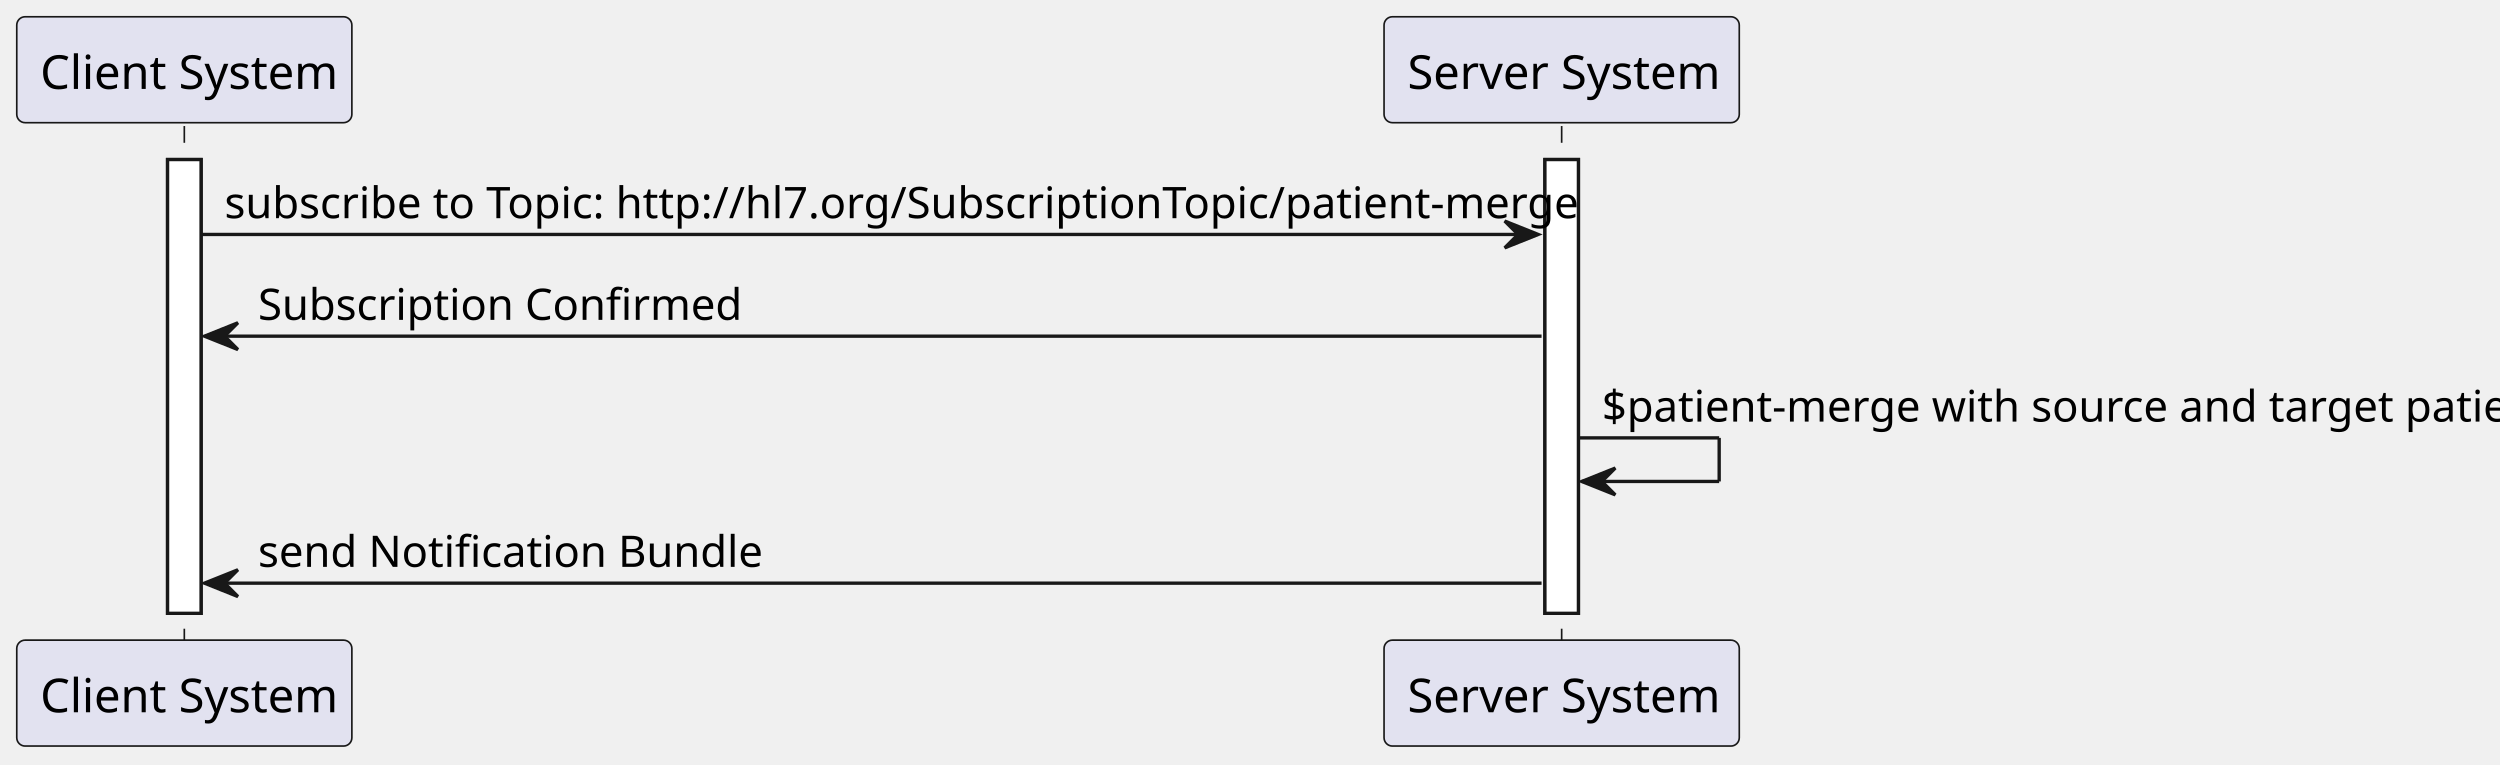
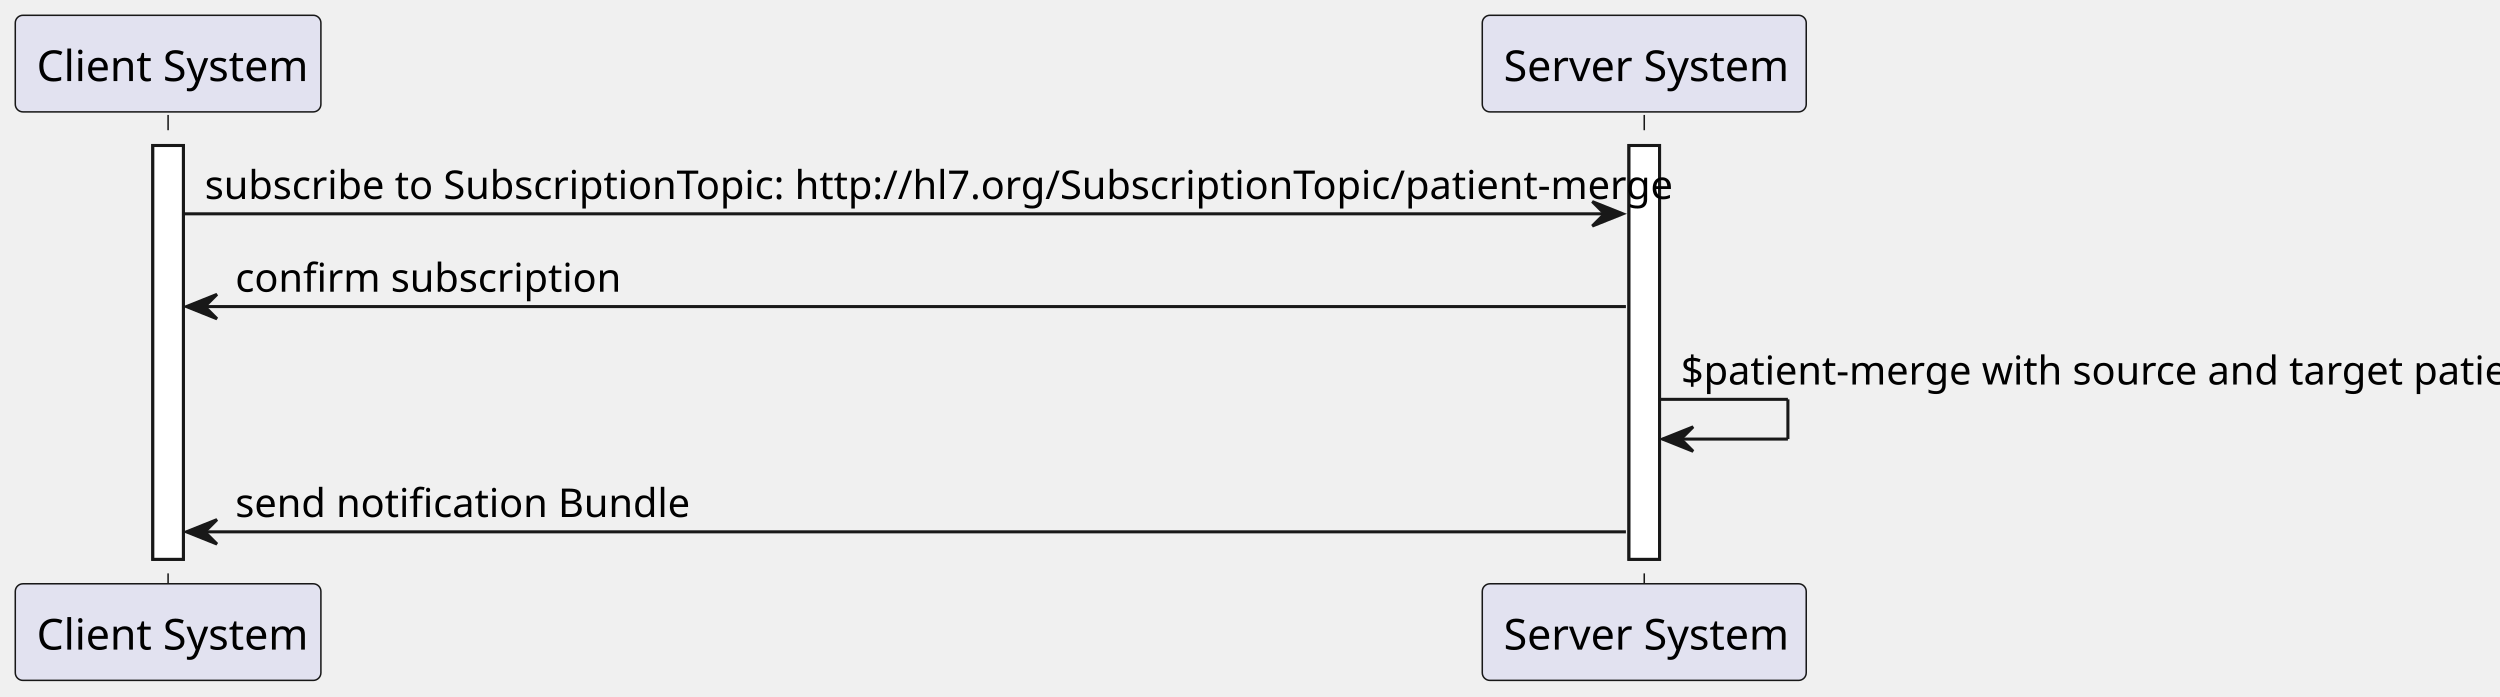
- <svg xmlns="http://www.w3.org/2000/svg" contentStyleType="text/css" height="228px" preserveAspectRatio="none" style="width:746px;height:228px;background:#FFFFFF;" version="1.1" viewBox="0 0 746 228" width="746px" zoomAndPan="magnify">
+ <svg xmlns="http://www.w3.org/2000/svg" contentStyleType="text/css" height="228px" preserveAspectRatio="none" style="width:818px;height:228px;background:#FFFFFF;" version="1.1" viewBox="0 0 818 228" width="818px" zoomAndPan="magnify">
  <defs />
  <g>
    <rect fill="#FFFFFF" height="135.406" style="stroke:#181818;stroke-width:1.0;" width="10" x="50" y="47.609" />
-     <rect fill="#FFFFFF" height="135.406" style="stroke:#181818;stroke-width:1.0;" width="10" x="461" y="47.609" />
+     <rect fill="#FFFFFF" height="135.406" style="stroke:#181818;stroke-width:1.0;" width="10" x="533" y="47.609" />
    <line style="stroke:#181818;stroke-width:0.5;stroke-dasharray:5.0,5.0;" x1="55" x2="55" y1="37.609" y2="192.016" />
-     <line style="stroke:#181818;stroke-width:0.5;stroke-dasharray:5.0,5.0;" x1="466" x2="466" y1="37.609" y2="192.016" />
+     <line style="stroke:#181818;stroke-width:0.5;stroke-dasharray:5.0,5.0;" x1="538" x2="538" y1="37.609" y2="192.016" />
    <rect fill="#E2E2F0" height="31.609" rx="2.5" ry="2.5" style="stroke:#181818;stroke-width:0.5;" width="100" x="5" y="5" />
    <text fill="#000000" font-family="sans-serif" font-size="14" lengthAdjust="spacing" textLength="86" x="12" y="26.533">Client System</text>
    <rect fill="#E2E2F0" height="31.609" rx="2.5" ry="2.5" style="stroke:#181818;stroke-width:0.5;" width="100" x="5" y="191.016" />
    <text fill="#000000" font-family="sans-serif" font-size="14" lengthAdjust="spacing" textLength="86" x="12" y="212.549">Client System</text>
-     <rect fill="#E2E2F0" height="31.609" rx="2.5" ry="2.5" style="stroke:#181818;stroke-width:0.5;" width="106" x="413" y="5" />
-     <text fill="#000000" font-family="sans-serif" font-size="14" lengthAdjust="spacing" textLength="92" x="420" y="26.533">Server System</text>
-     <rect fill="#E2E2F0" height="31.609" rx="2.5" ry="2.5" style="stroke:#181818;stroke-width:0.5;" width="106" x="413" y="191.016" />
-     <text fill="#000000" font-family="sans-serif" font-size="14" lengthAdjust="spacing" textLength="92" x="420" y="212.549">Server System</text>
+     <rect fill="#E2E2F0" height="31.609" rx="2.5" ry="2.5" style="stroke:#181818;stroke-width:0.5;" width="106" x="485" y="5" />
+     <text fill="#000000" font-family="sans-serif" font-size="14" lengthAdjust="spacing" textLength="92" x="492" y="26.533">Server System</text>
+     <rect fill="#E2E2F0" height="31.609" rx="2.5" ry="2.5" style="stroke:#181818;stroke-width:0.5;" width="106" x="485" y="191.016" />
+     <text fill="#000000" font-family="sans-serif" font-size="14" lengthAdjust="spacing" textLength="92" x="492" y="212.549">Server System</text>
    <rect fill="#FFFFFF" height="135.406" style="stroke:#181818;stroke-width:1.0;" width="10" x="50" y="47.609" />
-     <rect fill="#FFFFFF" height="135.406" style="stroke:#181818;stroke-width:1.0;" width="10" x="461" y="47.609" />
-     <polygon fill="#181818" points="449,65.961,459,69.961,449,73.961,453,69.961" style="stroke:#181818;stroke-width:1.0;" />
-     <line style="stroke:#181818;stroke-width:1.0;" x1="60" x2="455" y1="69.961" y2="69.961" />
-     <text fill="#000000" font-family="sans-serif" font-size="13" lengthAdjust="spacing" textLength="377" x="67" y="65.105">subscribe to Topic: http://hl7.org/SubscriptionTopic/patient-merge</text>
+     <rect fill="#FFFFFF" height="135.406" style="stroke:#181818;stroke-width:1.0;" width="10" x="533" y="47.609" />
+     <polygon fill="#181818" points="521,65.961,531,69.961,521,73.961,525,69.961" style="stroke:#181818;stroke-width:1.0;" />
+     <line style="stroke:#181818;stroke-width:1.0;" x1="60" x2="527" y1="69.961" y2="69.961" />
+     <text fill="#000000" font-family="sans-serif" font-size="13" lengthAdjust="spacing" textLength="449" x="67" y="65.105">subscribe to SubscriptionTopic: http://hl7.org/SubscriptionTopic/patient-merge</text>
    <polygon fill="#181818" points="71,96.312,61,100.312,71,104.312,67,100.312" style="stroke:#181818;stroke-width:1.0;" />
-     <line style="stroke:#181818;stroke-width:1.0;" x1="65" x2="460" y1="100.312" y2="100.312" />
-     <text fill="#000000" font-family="sans-serif" font-size="13" lengthAdjust="spacing" textLength="134" x="77" y="95.456">Subscription Confirmed</text>
-     <line style="stroke:#181818;stroke-width:1.0;" x1="471" x2="513" y1="130.664" y2="130.664" />
-     <line style="stroke:#181818;stroke-width:1.0;" x1="513" x2="513" y1="130.664" y2="143.664" />
-     <line style="stroke:#181818;stroke-width:1.0;" x1="472" x2="513" y1="143.664" y2="143.664" />
-     <polygon fill="#181818" points="482,139.664,472,143.664,482,147.664,478,143.664" style="stroke:#181818;stroke-width:1.0;" />
-     <text fill="#000000" font-family="sans-serif" font-size="13" lengthAdjust="spacing" textLength="261" x="478" y="125.808">$patient-merge with source and target patient</text>
+     <line style="stroke:#181818;stroke-width:1.0;" x1="65" x2="532" y1="100.312" y2="100.312" />
+     <text fill="#000000" font-family="sans-serif" font-size="13" lengthAdjust="spacing" textLength="116" x="77" y="95.456">confirm subscription</text>
+     <line style="stroke:#181818;stroke-width:1.0;" x1="543" x2="585" y1="130.664" y2="130.664" />
+     <line style="stroke:#181818;stroke-width:1.0;" x1="585" x2="585" y1="130.664" y2="143.664" />
+     <line style="stroke:#181818;stroke-width:1.0;" x1="544" x2="585" y1="143.664" y2="143.664" />
+     <polygon fill="#181818" points="554,139.664,544,143.664,554,147.664,550,143.664" style="stroke:#181818;stroke-width:1.0;" />
+     <text fill="#000000" font-family="sans-serif" font-size="13" lengthAdjust="spacing" textLength="261" x="550" y="125.808">$patient-merge with source and target patient</text>
    <polygon fill="#181818" points="71,170.016,61,174.016,71,178.016,67,174.016" style="stroke:#181818;stroke-width:1.0;" />
-     <line style="stroke:#181818;stroke-width:1.0;" x1="65" x2="460" y1="174.016" y2="174.016" />
-     <text fill="#000000" font-family="sans-serif" font-size="13" lengthAdjust="spacing" textLength="140" x="77" y="169.159">send Notification Bundle</text>
+     <line style="stroke:#181818;stroke-width:1.0;" x1="65" x2="532" y1="174.016" y2="174.016" />
+     <text fill="#000000" font-family="sans-serif" font-size="13" lengthAdjust="spacing" textLength="138" x="77" y="169.159">send notification Bundle</text>
  </g>
</svg>
